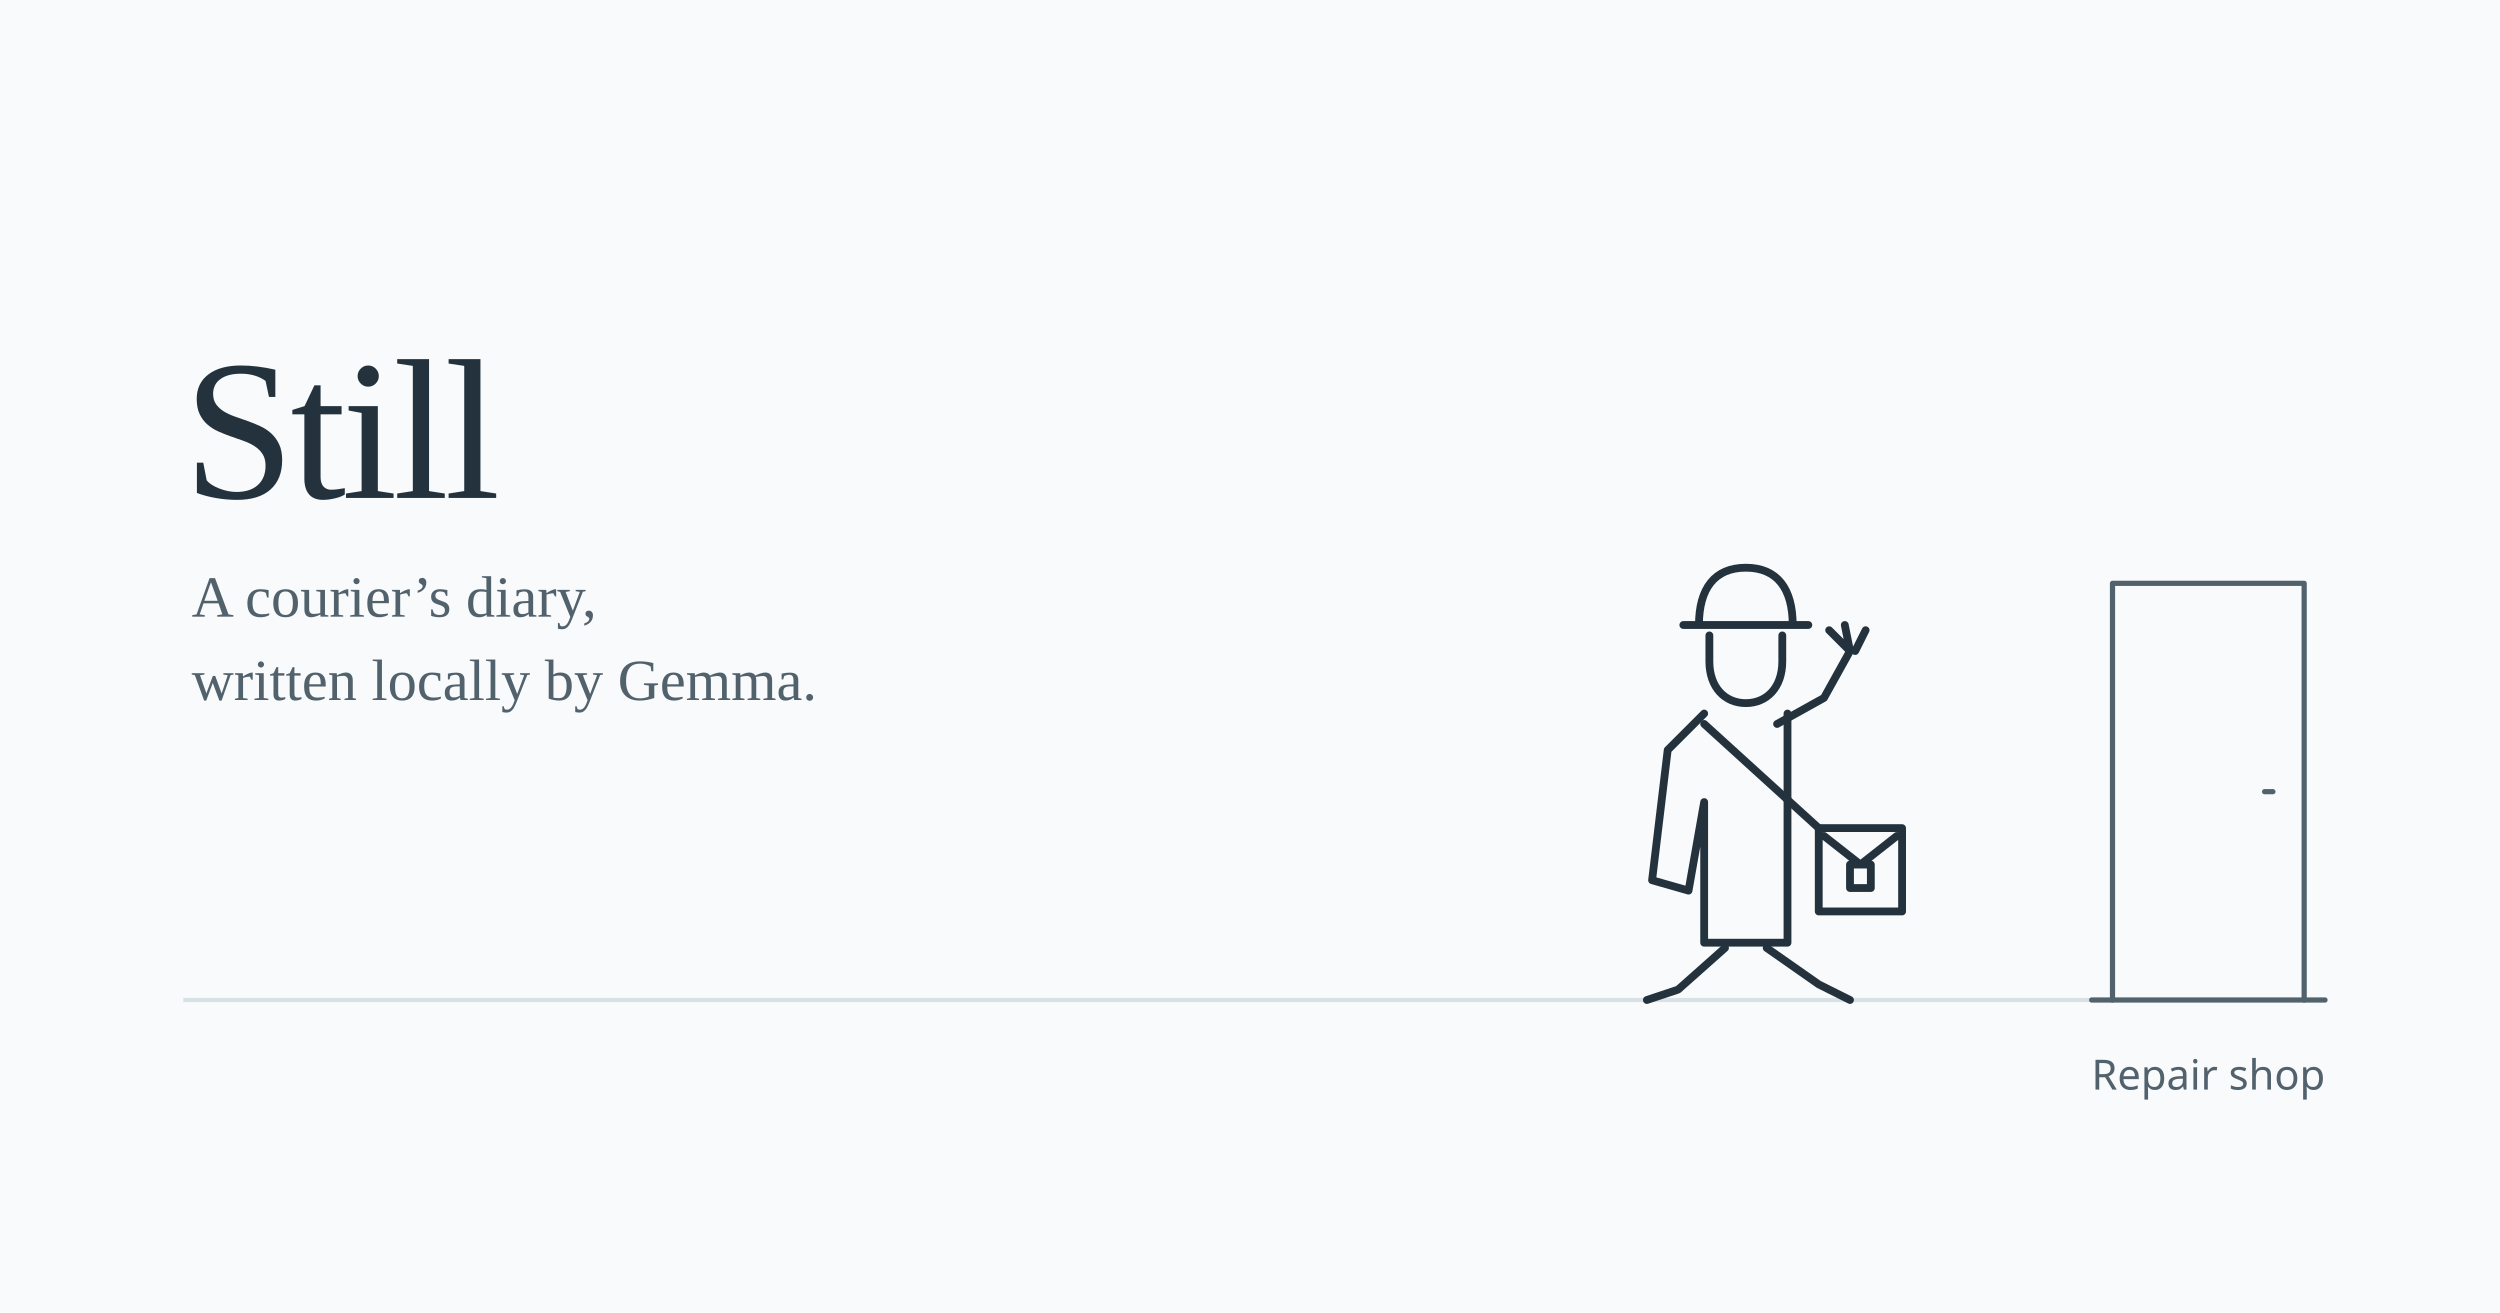
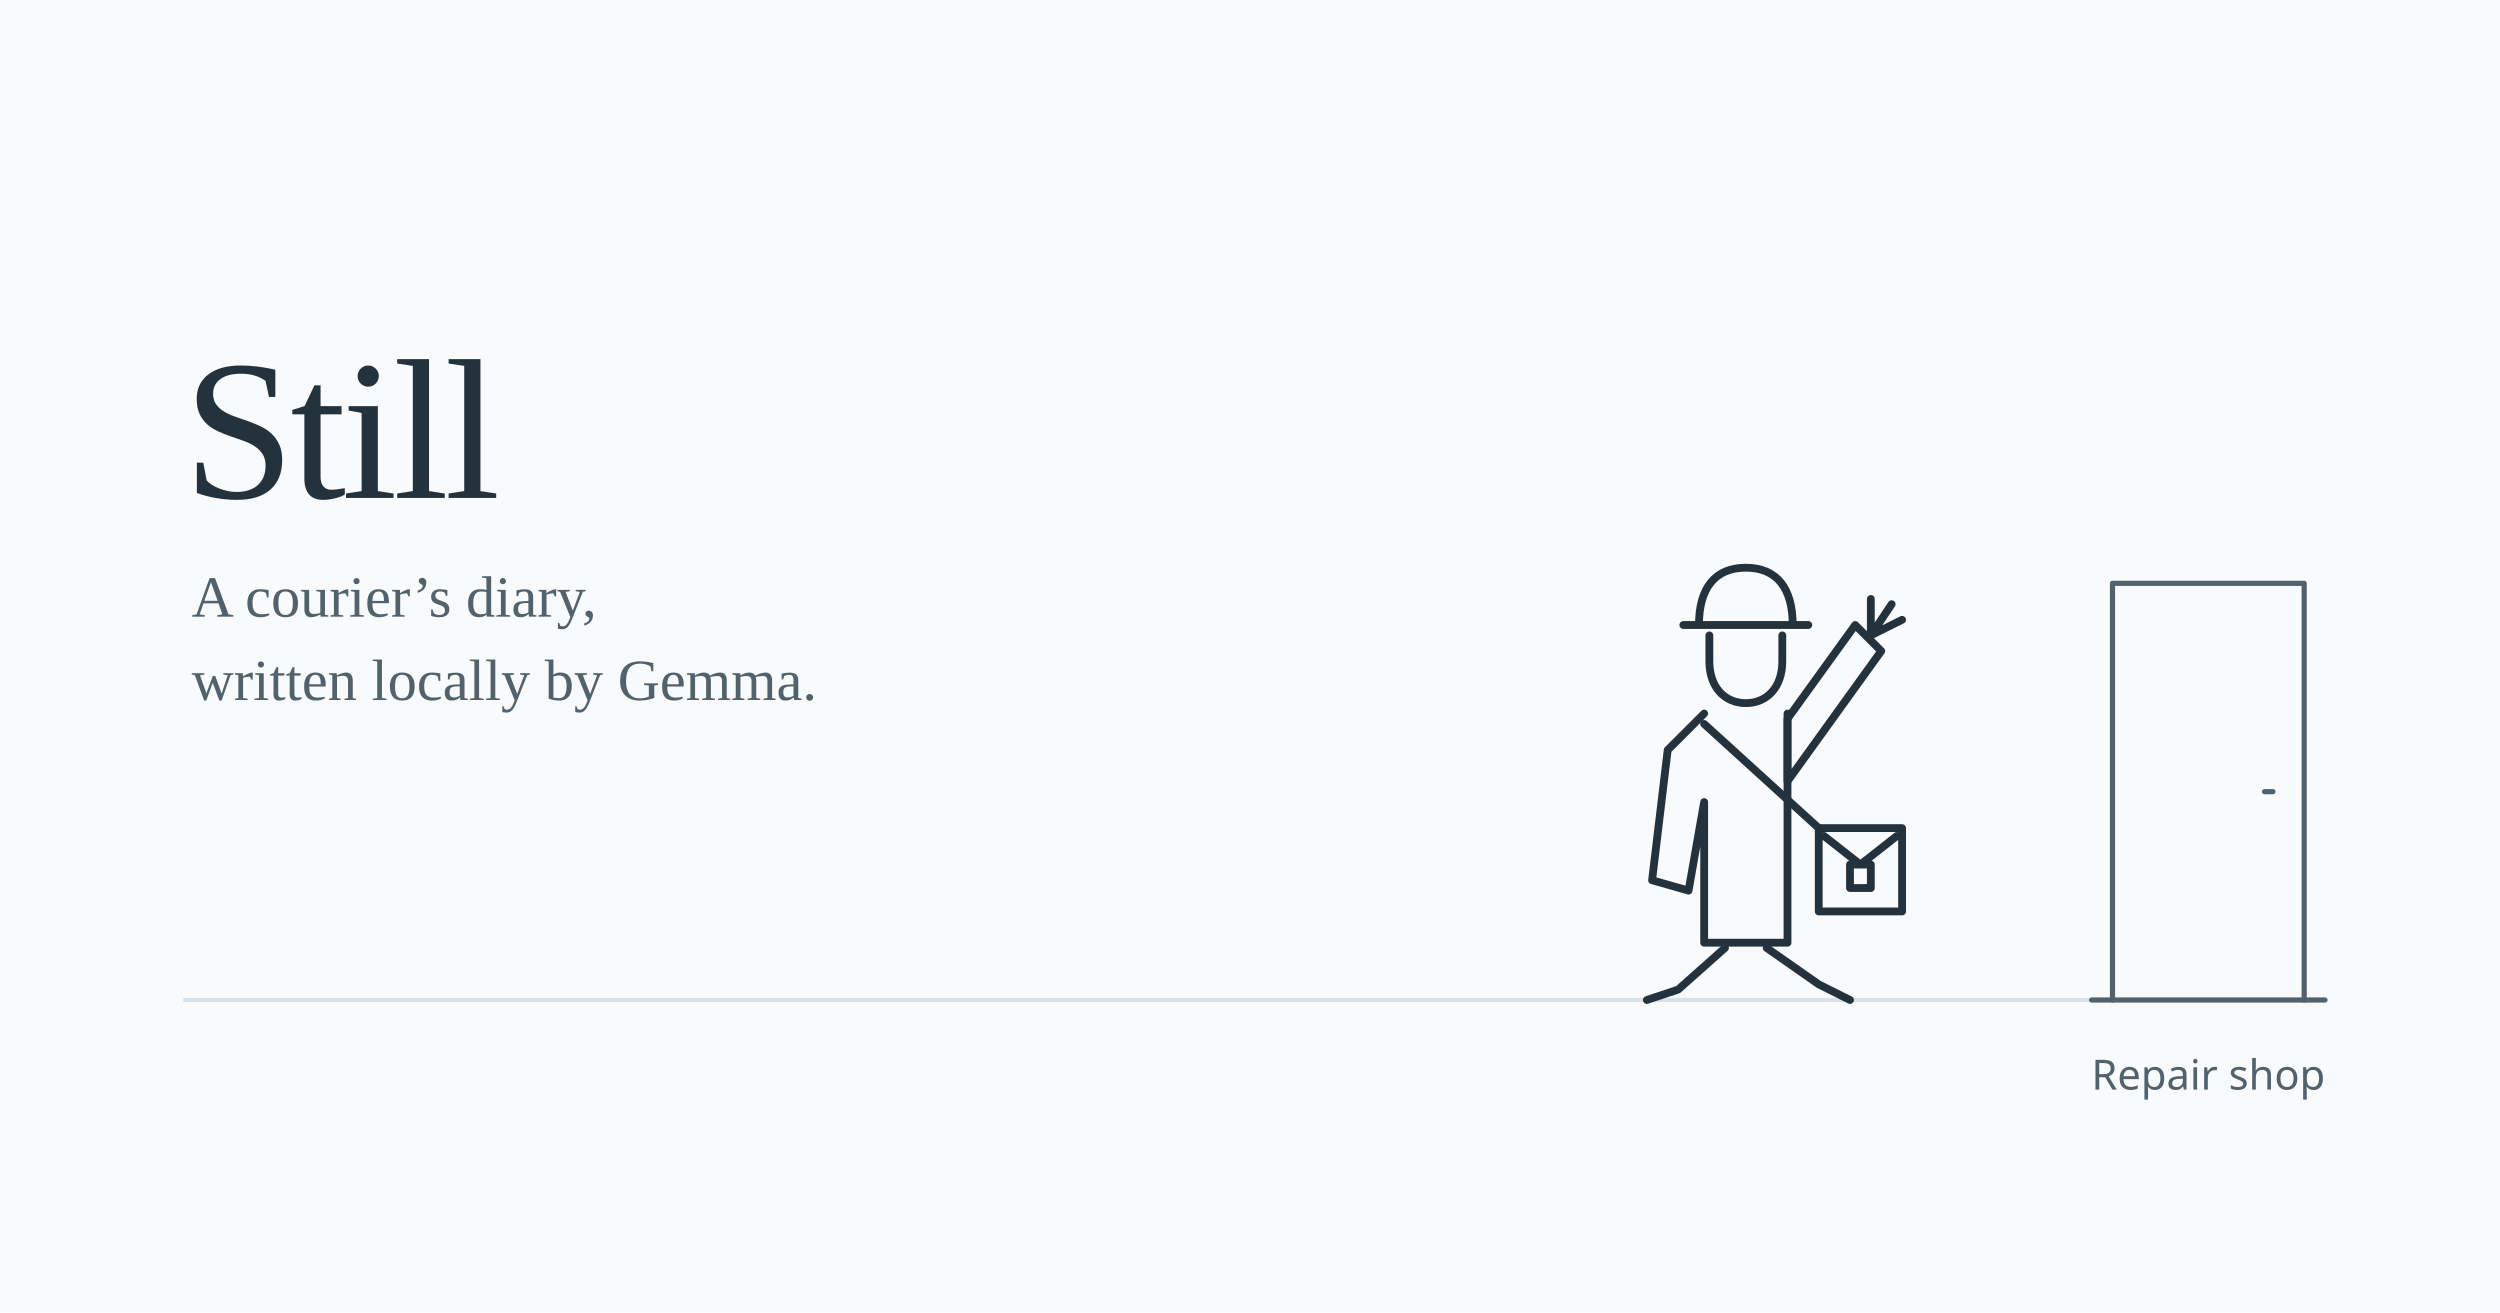
<svg xmlns="http://www.w3.org/2000/svg" width="1200" height="630" viewBox="0 0 1200 630" role="img" aria-labelledby="title description">
  <rect width="1200" height="630" fill="#f8fafb" />
  <g fill="#23323d">
    <text x="88" y="239" font-family="Georgia, 'Times New Roman', serif" font-size="96" font-weight="400" letter-spacing="-2">Still</text>
  </g>
  <g fill="#52626d" font-family="Georgia, 'Times New Roman', serif" font-size="28">
    <text x="92" y="296">A courier’s diary,</text>
    <text x="92" y="336">written locally by Gemma.</text>
  </g>
  <path d="M88 480h1024" fill="none" stroke="#d8e1e5" stroke-width="2" />
  <g transform="translate(758 252.5) scale(2.5)" fill="none" stroke="#23323d" stroke-width="1.5" stroke-linecap="round" stroke-linejoin="round">
    <path d="M23 19c0-7 3-11 9-11s9 4 9 11M20 19h24M25 21v5c0 5 3 8 7 8s7-3 7-8v-5" />
    <path d="M24 38l22 20" />
    <path d="M24 36l-7 7-3 25 7 2 3-17v27h16V36" />
-     <path d="M38 38l9-5 5-9M52 24l-4-4M52 24l-1-5M53 24l2-4" />
+     <path d="M40 37l13-18 5 5-18 25zM56 21l0-7M56 21l4-6M56 21l6-3" />
    <path d="M28 81l-9 8-6 2M36 81l10 7 6 3" />
    <path d="M46 58h16v16H46zM47 59.5l7 5.5 7-5.5M52 65h4v4.5h-4z" />
  </g>
  <g fill="none" stroke="#52626d" stroke-width="2.5" stroke-linecap="round" stroke-linejoin="round">
    <path d="M1014 480V280h92v200M1087 380h4" />
    <path d="M1004 480h112" />
  </g>
  <text x="1060" y="523" fill="#52626d" font-family="system-ui, sans-serif" font-size="20" text-anchor="middle">Repair shop</text>
</svg>
